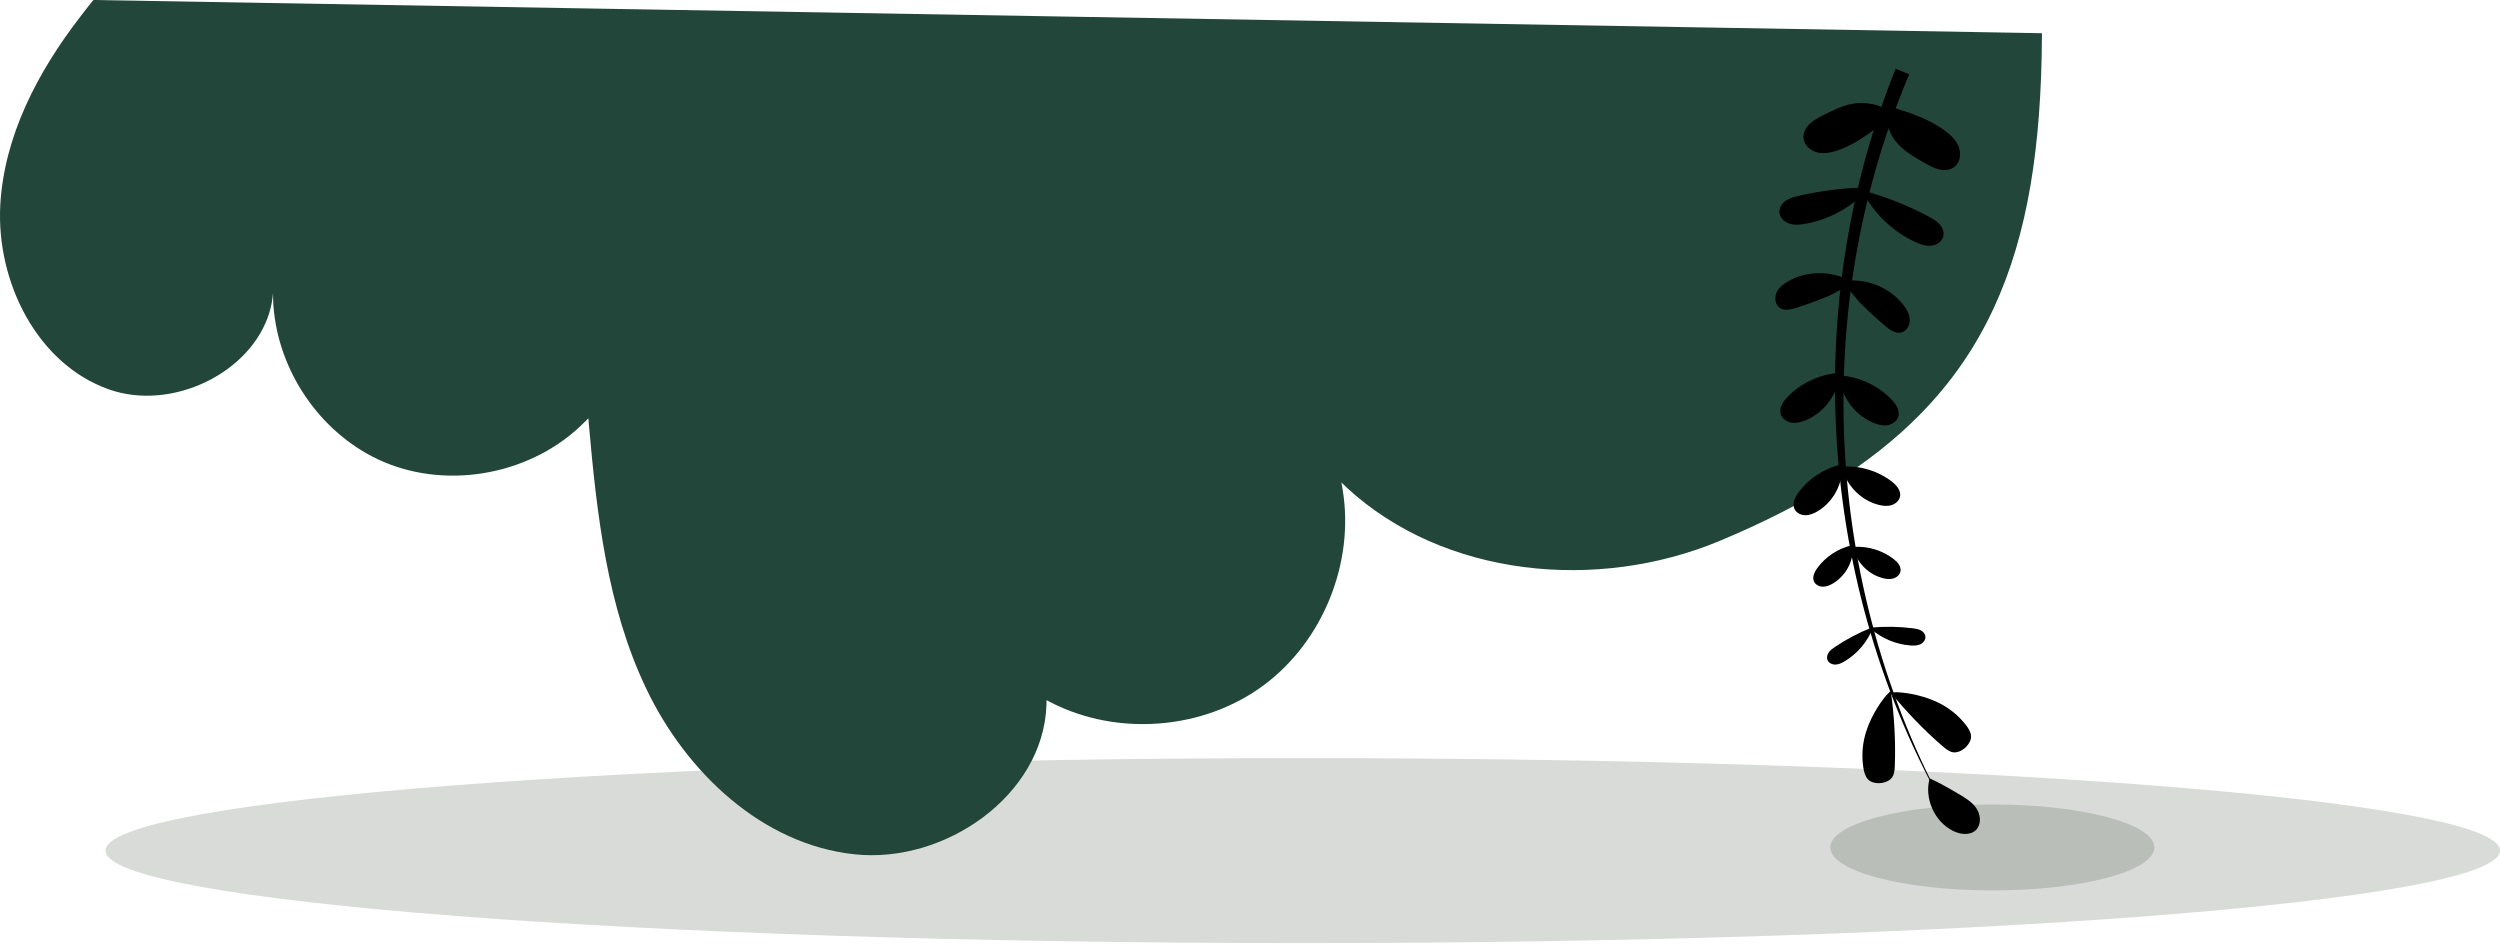
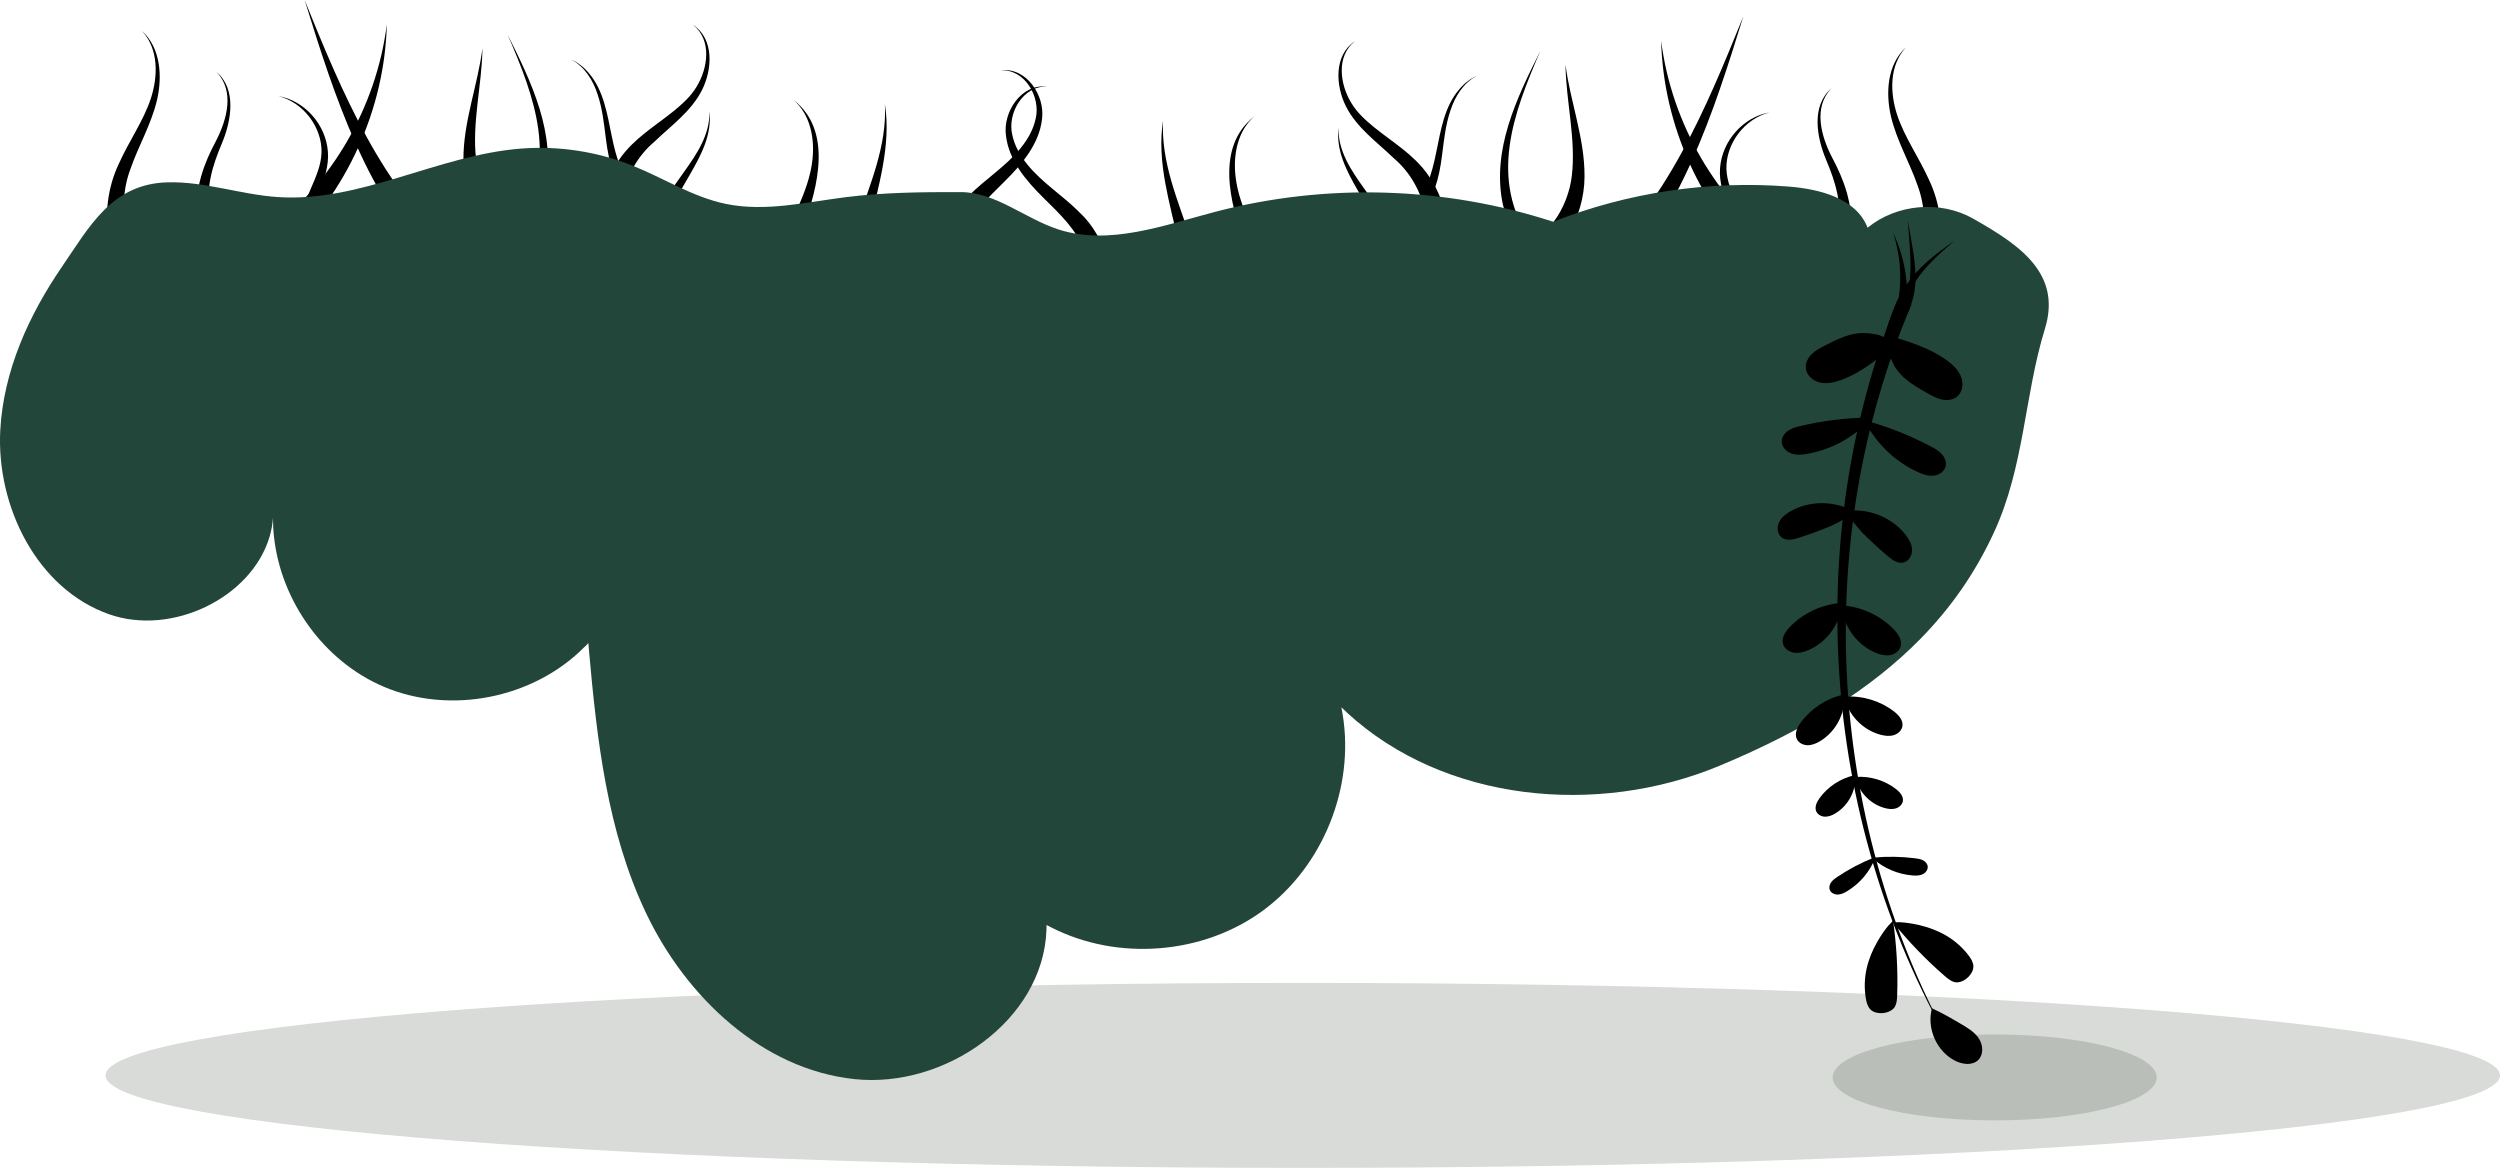
- <svg xmlns="http://www.w3.org/2000/svg" id="Camada_1" data-name="Camada 1" viewBox="0 0 1401.99 528.88">
+ <svg xmlns="http://www.w3.org/2000/svg" id="Camada_1" data-name="Camada 1" viewBox="0 0 1401.99 654.95">
  <defs>
    <style>
      .cls-1 {
        fill: #23463b;
      }

      .cls-2 {
        fill: #3d493a;
        opacity: .2;
      }
    </style>
  </defs>
  <g>
-     <ellipse class="cls-2" cx="730.58" cy="477.01" rx="671.41" ry="51.87" />
-     <path class="cls-1" d="M1145.1,21.43l.03-.62c0-.74,0-1.44-.01-2.18l-13.3-.24L365.7,5.35l-29.7-.5L52.37,0c-2.48,3.04-4.92,6.19-7.33,9.34C21.1,40.4,2.25,76.32.15,115.21c-2.25,42.81,20.64,89.02,61.1,103.22,35.18,12.31,79.62-9.25,89.86-43.29,1.02-3.45,1.73-7.04,1.98-10.72-.01,3.58.17,7.17.59,10.73v.04c3.99,35.95,27.94,69.48,61.35,83.78,37.34,15.96,83.96,6.71,112.55-22.03.57-.48,1.1-1,1.59-1.56.25-.26.53-.52.78-.82.02.35.08.74.1,1.09.04.74.13,1.45.17,2.19v.04c4.5,50.72,10.25,102.35,32.17,148.28,22.35,46.93,65.04,87.41,116.72,92.92,50.72,5.46,105.91-32.96,107.74-83.58.02-.43.04-.85.02-1.28.02-.5.05-1.05.03-1.55.46.25.91.47,1.37.69.38.25.76.42,1.14.6,37.31,19.11,85.39,15.37,119.13-9.58,33.34-24.66,51.09-68.69,44.45-109.58-.18-1.18-.4-2.31-.61-3.49-.07-.24-.09-.51-.16-.75.19.16.37.37.56.53.82.82,1.68,1.6,2.53,2.38v.04c54.45,50.19,140.29,58.46,208.91,29.89,49.01-20.42,85.67-43.64,112.68-71.13,17.57-17.89,31.07-37.61,41.2-59.54,19.31-41.58,26.58-91.12,26.99-151.3Z" />
+     <ellipse class="cls-2" cx="730.58" cy="603.08" rx="671.41" ry="51.87" />
+     <g>
+       <path d="M149.28,130.53c36.26-27.02,61.75-70.02,67.65-116.88-1.16,47.21-22.26,94.57-58.53,127.86-7.49,6.49-16.89-4.78-9.12-10.98h0Z" />
+       <path d="M298.62,142.55c-24.94-3.15-38.71-29.99-38.74-52.73-.06-11.02,2.02-21.59,4.35-31.88,2.34-10.3,4.99-20.44,6.33-30.9-.27,20.68-5.98,41.85-3.56,62.35,1.94,17.33,14.3,38.66,32.75,38.92,10.27.35,9.1,15.48-1.14,14.23h0Z" />
+       <path d="M246.46,152.32C205.7,110.89,187.58,54.02,170.83,0c10.59,26.17,21.35,52.37,34.85,76.91,13.44,24.48,29.86,47.32,50.54,64.99,7.27,6.6-2.65,17.26-9.76,10.42h0Z" />
+       <path d="M342.01,150.46c-9.11-19.79-6.86-43.99,5.71-61.64,7.97-11.31,19.74-18.17,30.04-26.5,4.92-4.04,9.67-8.29,12.84-13.62,6.4-10.32,8.77-26.24-1.93-34.76,11.89,7.88,10.83,24.96,5.06,36.46-6.05,12.11-17.5,20.12-26.83,29.15-18.4,15.59-24.37,43.42-12.2,64.37,4.64,8.65-8.3,15.39-12.69,6.53h0Z" />
+       <path d="M466.44,147.21c-22.84-6.32-63.68-17.44-86.09-23.63-27.98-6.02-37.16-18.01-40.58-45.87-1.08-8.51-1.95-16.83-4.65-24.82-2.55-7.89-7.23-15.55-14.89-19.56,3.9,1.71,7.34,4.46,10.08,7.78,16.36,19.26,7.9,51.73,28.99,67.45,9.9,6.23,24.07,6.94,35.4,9.72,15.99,3.21,58.54,11.74,75.03,15.05,9.43,2.16,6.23,16.19-3.29,13.89h0Z" />
+       <path d="M479.52,197.44c-11.63-23.22-6.44-49.17,1.07-72.09,7.22-21.95,16.87-43.39,15.66-66.92,1.84,11.48.86,23.34-1.2,34.83-3.98,22.38-12.14,44.66-11.39,67.33.29,10.91,2.79,21.44,8.28,29.83,5.2,8.55-7.73,15.92-12.42,7.03h0Z" />
+       <path d="M530.14,170.63c-8.84-21.03-2.98-45.95,13.27-60.99,9.49-9.47,20.72-16.35,29-26.62,3.97-4.9,7.15-10.46,8.41-16.59,2.86-11.95-6-27.7-19.59-26.99,14.38-1.89,25.02,14.21,23.11,27.53-1.64,13.95-11.39,25.28-20.89,34.69-9.43,9.31-18.98,18.31-22.65,29.45-3.9,11.07-2.91,23.68,2.28,33.52,4.35,8.86-8.95,15.1-12.95,6h0Z" />
+       <path d="M454.87,199.45c-20.64-10.12-24.36-37.11-17.86-56.91,5.31-18.03,16.56-34.27,18.59-52.82,1.37-12.02-1.09-25.53-10.71-33.75,22.14,17.03,13.83,48.78,5.69,71.12-3.84,11.8-7.35,23.63-5.81,34.77,1.31,10.24,5.92,20.81,15.87,24.54,9.04,3.82,3.19,17.17-5.77,13.06h0Z" />
+       <path d="M388.22,206.37c-12.88-22.36-27.05-47.87-22.52-74.95,2.16-13.34,10.27-24.37,17.83-34.91,7.28-10.19,14.78-21.21,14.31-34.28,3.05,25.98-23.74,45.5-25.07,70.15-1.69,24.82,13.57,46.54,27.41,66.21,5.5,8.14-6.7,16.16-11.97,7.78h0Z" />
+       <path d="M316.23,233.39c-28.59-30.12-53.22-66.98-26.46-107.14,23.98-34.84,10.14-71.78-5.19-106.99,13.34,26.5,27.64,55.97,21.06,86.48-7.83,29.58-27.6,41.3-13.13,74.97,7.36,16.85,20.84,29.88,34,42.79,6.72,6.91-3.54,16.94-10.29,9.89h0Z" />
+       <path d="M235.71,183.32c-14.03-3.82-29.09-7.82-42.36-16.48-13.21-8.66-23.87-22.84-24.53-39.12-.96-15.19,11.21-27.84,11.5-42.43.22-13.77-9.94-27.77-24.18-31.4,14.48,2.46,26.65,15.81,27.75,31.29.61,7.85-2.13,15.28-4.44,22.09-9.22,21.13.32,39.86,19.45,50.41,11.87,6.45,25.72,9.1,39.98,11.72,9.56,2.03,6.42,16.21-3.16,13.92h0Z" />
+       <path d="M172.14,178c-31.42-.59-59.43-26.39-61.42-57.41-1.72-14.68,3.74-29.19,10.46-41.66,6.04-11.79,10.62-27.85.23-38.59,11.54,9.88,8.22,27.62,3.05,40-5.4,12.7-9.36,25.71-6.66,39.35,3.84,25.98,28.62,45.7,54.22,44.03,9.87-.22,10.04,14.31.12,14.27h0Z" />
+       <path d="M80.88,173.62c-20.99-21.38-26.96-54.98-14.24-81.8,5.78-12.84,13.76-23.93,17.94-36.55,4.05-12.42,4.51-27.7-4.96-37.92,10.58,9.57,11.49,25.69,8.4,38.87-3.29,13.71-10.46,25.79-14.76,38.25-9.02,23.63-1.68,52.6,17.38,68.74,7.27,6.59-2.66,17.27-9.76,10.41h0Z" />
+     </g>
+     <g>
+       <path d="M999.21,139.7c-36.26-27.02-61.75-70.02-67.65-116.88,1.16,47.21,22.26,94.57,58.53,127.86,7.49,6.49,16.89-4.78,9.12-10.98h0Z" />
+       <path d="M849.86,151.71c24.94-3.15,38.71-29.99,38.74-52.73.06-11.02-2.02-21.59-4.35-31.88-2.34-10.3-4.99-20.44-6.33-30.9.27,20.68,5.98,41.85,3.56,62.35-1.94,17.33-14.3,38.66-32.75,38.92-10.27.35-9.1,15.48,1.14,14.23h0Z" />
+       <path d="M902.03,161.48c40.76-41.43,58.88-98.3,75.63-152.32-10.59,26.17-21.35,52.37-34.85,76.91-13.44,24.48-29.86,47.32-50.54,64.99-7.27,6.6,2.65,17.26,9.76,10.42h0Z" />
+       <path d="M806.48,159.62c9.11-19.79,6.86-43.99-5.71-61.64-7.97-11.31-19.74-18.17-30.04-26.5-4.92-4.04-9.67-8.29-12.84-13.62-6.4-10.32-8.77-26.24,1.93-34.76-11.89,7.88-10.83,24.96-5.06,36.46,6.05,12.11,17.5,20.12,26.83,29.15,18.4,15.59,24.37,43.42,12.2,64.37-4.64,8.65,8.3,15.39,12.69,6.53h0Z" />
+       <path d="M682.05,156.38c22.84-6.32,63.68-17.44,86.09-23.63,27.98-6.02,37.16-18.01,40.58-45.87,1.08-8.51,1.95-16.83,4.65-24.82,2.55-7.89,7.23-15.55,14.89-19.56-3.9,1.71-7.34,4.46-10.08,7.78-16.36,19.26-7.9,51.73-28.99,67.45-9.9,6.23-24.07,6.94-35.4,9.72-15.99,3.21-58.54,11.74-75.03,15.05-9.43,2.16-6.23,16.19,3.29,13.89h0Z" />
+       <path d="M668.97,206.6c11.63-23.22,6.44-49.17-1.07-72.09-7.22-21.95-16.87-43.39-15.66-66.92-1.84,11.48-.86,23.34,1.2,34.83,3.98,22.38,12.14,44.66,11.39,67.33-.29,10.91-2.79,21.44-8.28,29.83-5.2,8.55,7.73,15.92,12.42,7.03h0Z" />
+       <path d="M618.35,179.79c8.84-21.03,2.98-45.95-13.27-60.99-9.49-9.47-20.72-16.35-29-26.62-3.97-4.9-7.15-10.46-8.41-16.59-2.86-11.95,6-27.7,19.59-26.99-14.38-1.89-25.02,14.21-23.11,27.53,1.64,13.95,11.39,25.28,20.89,34.69,9.43,9.31,18.98,18.31,22.65,29.45,3.9,11.07,2.91,23.68-2.28,33.52-4.35,8.86,8.95,15.1,12.95,6h0Z" />
+       <path d="M693.61,208.61c20.64-10.12,24.36-37.11,17.86-56.91-5.31-18.03-16.56-34.27-18.59-52.82-1.37-12.02,1.09-25.53,10.71-33.75-22.14,17.03-13.83,48.78-5.69,71.12,3.84,11.8,7.35,23.63,5.81,34.77-1.31,10.24-5.92,20.81-15.87,24.54-9.04,3.82-3.19,17.17,5.77,13.06h0Z" />
+       <path d="M760.27,215.53c12.88-22.36,27.05-47.87,22.52-74.95-2.16-13.34-10.27-24.37-17.83-34.91-7.28-10.19-14.78-21.21-14.31-34.28-3.05,25.98,23.74,45.5,25.07,70.15,1.69,24.82-13.57,46.54-27.41,66.21-5.5,8.14,6.7,16.16,11.97,7.78h0Z" />
+       <path d="M832.26,242.55c28.59-30.12,53.22-66.98,26.46-107.14-23.98-34.84-10.14-71.78,5.19-106.99-13.34,26.5-27.64,55.97-21.06,86.48,7.83,29.58,27.6,41.3,13.13,74.97-7.36,16.85-20.84,29.88-34,42.79-6.72,6.91,3.54,16.94,10.29,9.89h0Z" />
+       <path d="M912.77,192.48c14.03-3.82,29.09-7.82,42.36-16.48,13.21-8.66,23.87-22.84,24.53-39.12.96-15.19-11.21-27.84-11.5-42.43-.22-13.77,9.94-27.77,24.18-31.4-14.48,2.46-26.65,15.81-27.75,31.29-.61,7.85,2.13,15.28,4.44,22.09,9.22,21.13-.32,39.86-19.45,50.41-11.87,6.45-25.72,9.1-39.98,11.72-9.56,2.03-6.42,16.21,3.16,13.92h0Z" />
+       <path d="M976.35,187.16c31.42-.59,59.43-26.39,61.42-57.41,1.72-14.68-3.74-29.19-10.46-41.66-6.04-11.79-10.62-27.85-.23-38.59-11.54,9.88-8.22,27.62-3.05,40,5.4,12.7,9.36,25.71,6.66,39.35-3.84,25.98-28.62,45.7-54.22,44.03-9.87-.22-10.04,14.31-.12,14.27h0Z" />
+       <path d="M1067.61,182.79c20.99-21.38,26.96-54.98,14.24-81.8-5.78-12.84-13.76-23.93-17.94-36.55-4.05-12.42-4.51-27.7,4.96-37.92-10.58,9.57-11.49,25.69-8.4,38.87,3.29,13.71,10.46,25.79,14.76,38.25,9.02,23.63,1.68,52.6-17.38,68.74-7.27,6.59,2.66,17.27,9.76,10.41h0Z" />
+     </g>
+     <path class="cls-1" d="M1141.84,149.74c-7.92-10.97-21.46-19.29-35.34-27.15-18.31-10.37-42.91-8.24-59.17,5.12-6.31-16.47-26.8-21.73-44.39-23.1-44.72-3.49-90.21,3.32-131.94,19.75-60.91-19.86-127.54-21.81-189.51-5.57-29,7.6-59.5,19.12-88.02,9.85-18.73-6.09-35.03-20.86-54.73-20.91-21.44-.05-42.94.15-64.21,2.81-22.53,2.83-45.42,8.41-67.65,3.77-18.48-3.86-34.75-14.46-52.28-21.46-19.8-7.9-41.42-11.18-62.67-9.5-46.41,3.66-89.91,30.34-136.35,27.15-20.74-1.43-40.93-8.83-61.71-8.25-31.11.87-43.64,24.71-59.16,47.4C16.12,176.79,1.95,208.03.15,241.28c-2.25,42.81,20.64,89.02,61.1,103.22,35.18,12.31,79.62-9.25,89.86-43.29,1.02-3.45,1.73-7.04,1.98-10.72-.01,3.58.17,7.17.59,10.73v.04c3.99,35.95,27.94,69.48,61.35,83.78,37.34,15.96,83.96,6.71,112.55-22.03.57-.48,1.1-1,1.59-1.56.25-.26.53-.52.78-.82.02.35.08.74.1,1.09.04.74.13,1.45.17,2.19v.04c4.5,50.72,10.25,102.35,32.17,148.28,22.35,46.93,65.04,87.41,116.72,92.92,50.72,5.46,105.91-32.96,107.74-83.58.02-.43.04-.85.02-1.28.02-.5.05-1.05.03-1.55.46.25.91.47,1.37.69.38.25.76.42,1.14.6,37.31,19.11,85.39,15.37,119.13-9.58,33.34-24.66,51.09-68.69,44.45-109.58-.18-1.18-.4-2.31-.61-3.49-.07-.24-.09-.51-.16-.75.19.16.37.37.56.53.82.82,1.68,1.6,2.53,2.38v.04c54.45,50.19,140.29,58.46,208.91,29.89,49.01-20.42,85.67-43.64,112.68-71.13,17.57-17.89,31.07-37.61,41.2-59.54,17.23-37.12,17.06-76.65,28.7-114.49,4.39-14.26,1.69-25.35-4.97-34.57Z" />
  </g>
  <g>
-     <ellipse class="cls-2" cx="1117.3" cy="475.23" rx="90.86" ry="24.09" />
-     <path d="M1096.12,462.7c-72.81-126.81-82.51-286.73-25.43-421.05,0,0-7.61-3.1-7.61-3.1-55.14,136.79-42.63,297.89,33.04,424.15h0Z" />
-     <path d="M1066.11,82.47c3.92,3.65,8.63,6.33,13.29,8.97,2.6,1.47,5.25,2.96,8.17,3.61,2.92.65,6.2.34,8.54-1.52,3.15-2.49,3.8-7.24,2.41-11.01-1.39-3.77-4.41-6.7-7.63-9.1-9.44-7.06-20.98-10.6-32.27-14.02-.27-.08-1.04,3.78-1.08,4.14-.16,1.33.08,2.49.14,3.8.13,3.06,1.64,5.1,2.8,7.76,1.22,2.8,3.41,5.3,5.63,7.37Z" />
-     <path d="M1060.55,65.06c.41-.34-3.85-3.97-4.28-4.26-1.74-1.15-3.16-1.78-5.23-2.22-4.54-.96-9.32-1.12-13.85-.04-5.21,1.25-10.04,3.7-14.82,6.12-2.67,1.35-5.37,2.74-7.53,4.81s-3.71,4.98-3.46,7.95c.34,4,3.93,7.17,7.84,8.09,3.91.92,8.02.02,11.8-1.33,11.1-3.97,20.43-11.63,29.52-19.14Z" />
-     <path d="M1044.52,107.33c6.31,12.33,16.82,22.45,29.37,28.29,2.79,1.3,5.8,2.41,8.87,2.18,3.07-.23,6.2-2.13,6.99-5.1.65-2.42-.37-5.05-2.03-6.92-1.66-1.87-3.89-3.13-6.11-4.31-11.44-6.08-23.54-10.92-36.01-14.39-.52,1.11,0,2.59,1.1,3.13" />
-     <path d="M1048.08,105.67c-9.25,10.3-22,17.4-35.63,19.84-3.03.54-6.22.85-9.13-.16-2.91-1.01-5.45-3.64-5.45-6.72,0-2.51,1.65-4.78,3.74-6.17,2.09-1.39,4.57-2.03,7.01-2.6,12.61-2.95,25.54-4.53,38.5-4.69.22,1.21-.66,2.51-1.86,2.74" />
-     <path d="M1048.81,352.32c6.19,5.6,14.29,9.06,22.62,9.66,1.85.13,3.78.12,5.47-.67,1.68-.79,3.04-2.53,2.85-4.37-.15-1.5-1.29-2.77-2.63-3.47s-2.87-.93-4.36-1.12c-7.75-.98-15.6-1.12-23.38-.4-.06.74.55,1.46,1.29,1.53" />
-     <path d="M1050.36,352.02c-3.01,7.79-8.68,14.52-15.84,18.81-1.59.95-3.33,1.81-5.18,1.86-1.86.05-3.85-.89-4.51-2.62-.54-1.41-.09-3.05.78-4.28.88-1.23,2.14-2.12,3.39-2.97,6.48-4.36,13.43-8.02,20.7-10.89.38.63.16,1.55-.46,1.95" />
-     <path d="M1057.4,182.94c2.49,2.1,5.54,4.29,8.72,3.55,3.07-.71,4.96-4.09,4.85-7.24-.11-3.15-1.8-6.03-3.76-8.5-7.54-9.47-20.12-14.65-32.14-13.24-2.56.57,7.76,12.03,8.13,12.4,4.55,4.53,9.29,8.88,14.19,13.02Z" />
-     <path d="M1007.45,172.61c-3.11,1-6.76,1.86-9.42-.03-2.57-1.82-3.03-5.67-1.73-8.54,1.3-2.87,3.95-4.89,6.71-6.43,10.57-5.89,24.18-5.9,34.76-.03,2.15,1.5-11.75,8.18-12.23,8.38-5.93,2.46-11.96,4.68-18.08,6.65Z" />
-     <path d="M1031.93,213.9c1.81,10.18,9.07,19.23,18.62,23.2,2.5,1.04,5.24,1.76,7.92,1.34,2.68-.42,5.28-2.17,6.07-4.76,1.07-3.49-1.28-7.07-3.81-9.69-7.49-7.74-17.87-12.61-28.61-13.41" />
-     <path d="M1031.26,212.48c-1.81,10.18-9.07,19.23-18.62,23.2-2.5,1.04-5.24,1.76-7.92,1.34-2.68-.42-5.28-2.17-6.07-4.76-1.07-3.49,1.28-7.07,3.81-9.69,7.49-7.74,17.87-12.61,28.61-13.41" />
-     <path d="M1033.8,264.7c2.93,8.89,10.6,16.07,19.67,18.4,2.38.61,4.92.9,7.27.18,2.35-.72,4.45-2.62,4.83-5.04.51-3.26-2.05-6.17-4.66-8.19-7.71-5.97-17.64-9-27.37-8.34" />
-     <path d="M1033.01,263.52c-.31,9.36-5.65,18.4-13.7,23.19-2.11,1.25-4.47,2.25-6.92,2.22-2.45-.03-5.01-1.26-6.05-3.48-1.41-2.99.23-6.5,2.17-9.17,5.72-7.9,14.4-13.59,23.92-15.7" />
-     <path d="M1039.79,309.16c2.4,7.29,8.68,13.16,16.11,15.07,1.95.5,4.03.74,5.95.15,1.92-.59,3.65-2.15,3.96-4.13.42-2.67-1.68-5.05-3.82-6.71-6.31-4.89-14.45-7.37-22.42-6.83" />
-     <path d="M1039.15,308.19c-.25,7.67-4.63,15.07-11.22,19-1.73,1.03-3.66,1.84-5.67,1.82-2.01-.02-4.1-1.03-4.96-2.85-1.15-2.45.19-5.32,1.78-7.52,4.68-6.47,11.8-11.14,19.59-12.86" />
-     <path d="M1082.13,436.52c-3.08,11.19,2.66,24.16,13.01,29.39,4.13,2.09,9.68,2.79,12.97-.46,3.1-3.06,2.7-8.41.31-12.04-2.39-3.63-6.28-5.96-10.04-8.16-5.42-3.18-10.84-6.35-16.25-8.74Z" />
-     <path d="M1053.77,439.21c-2.41.05-4.78-.63-6.2-2.15-1.64-1.74-2.23-4.19-2.6-6.54-1.75-11.35.93-21.66,6.58-31.5,1.79-3.12,3.82-6.12,6.1-8.91.29-.35,2.71-2.56,2.65-2.99,1.96,13.92,2.81,27.88,2.32,41.94-.07,2-.18,4.06-.96,5.9-1.13,2.67-4.55,4.17-7.89,4.24Z" />
-     <path d="M1102.7,418.73c1.68-1.73,2.78-3.93,2.64-6.01-.16-2.38-1.55-4.49-3.03-6.35-7.13-9-16.51-14.05-27.56-16.6-3.51-.81-7.09-1.36-10.68-1.58-.45-.03-3.72.24-3.99-.09,8.87,10.9,18.53,21.03,29.17,30.23,1.52,1.31,3.09,2.63,4.98,3.31,2.73.99,6.15-.5,8.47-2.9Z" />
+     <ellipse class="cls-2" cx="1118.61" cy="604.21" rx="90.86" ry="24.09" />
+     <path d="M1097.43,591.68c-72.81-126.81-82.51-286.73-25.43-421.05,0,0-7.61-3.1-7.61-3.1-55.14,136.79-42.63,297.89,33.04,424.15h0Z" />
+     <path d="M1067.42,211.45c3.92,3.65,8.63,6.33,13.29,8.97,2.6,1.47,5.25,2.96,8.17,3.61,2.92.65,6.2.34,8.54-1.52,3.15-2.49,3.8-7.24,2.41-11.01-1.39-3.77-4.41-6.7-7.63-9.1-9.44-7.06-20.98-10.6-32.27-14.02-.27-.08-1.04,3.78-1.08,4.14-.16,1.33.08,2.49.14,3.8.13,3.06,1.64,5.1,2.8,7.76,1.22,2.8,3.41,5.3,5.63,7.37Z" />
+     <path d="M1061.85,194.04c.41-.34-3.85-3.97-4.28-4.26-1.74-1.15-3.16-1.78-5.23-2.22-4.54-.96-9.32-1.12-13.85-.04-5.21,1.25-10.04,3.7-14.82,6.12-2.67,1.35-5.37,2.74-7.53,4.81-2.15,2.07-3.71,4.98-3.46,7.95.34,4,3.93,7.17,7.84,8.09,3.91.92,8.02.02,11.8-1.33,11.1-3.97,20.43-11.63,29.52-19.14Z" />
+     <path d="M1045.83,236.3c6.31,12.33,16.82,22.45,29.37,28.29,2.79,1.3,5.8,2.41,8.87,2.18,3.07-.23,6.2-2.13,6.99-5.1.65-2.42-.37-5.05-2.03-6.92s-3.89-3.13-6.11-4.31c-11.44-6.08-23.54-10.92-36.01-14.39-.52,1.11,0,2.59,1.1,3.13" />
+     <path d="M1049.39,234.64c-9.25,10.3-22,17.4-35.63,19.84-3.03.54-6.22.85-9.13-.16s-5.45-3.64-5.45-6.72c0-2.51,1.65-4.78,3.74-6.17,2.09-1.39,4.57-2.03,7.01-2.6,12.61-2.95,25.54-4.53,38.5-4.69.22,1.21-.66,2.51-1.86,2.74" />
+     <path d="M1050.11,481.3c6.19,5.6,14.29,9.06,22.62,9.66,1.85.13,3.78.12,5.47-.67,1.68-.79,3.04-2.53,2.85-4.37-.15-1.5-1.29-2.77-2.63-3.47-1.34-.7-2.87-.93-4.36-1.12-7.75-.98-15.6-1.12-23.38-.4-.06.74.55,1.46,1.29,1.53" />
+     <path d="M1051.67,480.99c-3.01,7.79-8.68,14.52-15.84,18.81-1.59.95-3.33,1.81-5.18,1.86-1.86.05-3.85-.89-4.51-2.62-.54-1.41-.09-3.05.78-4.28.88-1.23,2.14-2.12,3.39-2.97,6.48-4.36,13.43-8.02,20.7-10.89.38.63.16,1.55-.46,1.95" />
+     <path d="M1058.71,311.92c2.49,2.1,5.54,4.29,8.72,3.55,3.07-.71,4.96-4.09,4.85-7.24-.11-3.15-1.8-6.03-3.76-8.5-7.54-9.47-20.12-14.65-32.14-13.24-2.56.57,7.76,12.03,8.13,12.4,4.55,4.53,9.29,8.88,14.19,13.02Z" />
+     <path d="M1008.76,301.59c-3.11,1-6.76,1.86-9.42-.03-2.57-1.82-3.03-5.67-1.73-8.54,1.3-2.87,3.95-4.89,6.71-6.43,10.57-5.89,24.18-5.9,34.76-.03,2.15,1.5-11.75,8.18-12.23,8.38-5.93,2.46-11.96,4.68-18.08,6.65Z" />
+     <path d="M1033.24,342.87c1.81,10.18,9.07,19.23,18.62,23.2,2.5,1.04,5.24,1.76,7.92,1.34,2.68-.42,5.28-2.17,6.07-4.76,1.07-3.49-1.28-7.07-3.81-9.69-7.49-7.74-17.87-12.61-28.61-13.41" />
+     <path d="M1032.56,341.46c-1.81,10.18-9.07,19.23-18.62,23.2-2.5,1.04-5.24,1.76-7.92,1.34-2.68-.42-5.28-2.17-6.07-4.76-1.07-3.49,1.28-7.07,3.81-9.69,7.49-7.74,17.87-12.61,28.61-13.41" />
+     <path d="M1035.1,393.68c2.93,8.89,10.6,16.07,19.67,18.4,2.38.61,4.92.9,7.27.18,2.35-.72,4.45-2.62,4.83-5.04.51-3.26-2.05-6.17-4.66-8.19-7.71-5.97-17.64-9-27.37-8.34" />
+     <path d="M1034.31,392.5c-.31,9.36-5.65,18.4-13.7,23.19-2.11,1.25-4.47,2.25-6.92,2.22s-5.01-1.26-6.05-3.48c-1.41-2.99.23-6.5,2.17-9.17,5.72-7.9,14.4-13.59,23.92-15.7" />
+     <path d="M1041.1,438.14c2.4,7.29,8.68,13.16,16.11,15.07,1.95.5,4.03.74,5.95.15,1.92-.59,3.65-2.15,3.96-4.13.42-2.67-1.68-5.05-3.82-6.71-6.31-4.89-14.45-7.37-22.42-6.83" />
+     <path d="M1040.45,437.17c-.25,7.67-4.63,15.07-11.22,19-1.73,1.03-3.66,1.84-5.67,1.82-2.01-.02-4.1-1.03-4.96-2.85-1.15-2.45.19-5.32,1.78-7.52,4.68-6.47,11.8-11.14,19.59-12.86" />
+     <path d="M1083.43,565.49c-3.08,11.19,2.66,24.16,13.01,29.39,4.13,2.09,9.68,2.79,12.97-.46,3.1-3.06,2.7-8.41.31-12.04-2.39-3.63-6.28-5.96-10.04-8.16-5.42-3.18-10.84-6.35-16.25-8.74Z" />
+     <path d="M1055.08,568.19c-2.41.05-4.78-.63-6.2-2.15-1.64-1.74-2.23-4.19-2.6-6.54-1.75-11.35.93-21.66,6.58-31.5,1.79-3.12,3.82-6.12,6.1-8.91.29-.35,2.71-2.56,2.65-2.99,1.96,13.92,2.81,27.88,2.32,41.94-.07,2-.18,4.06-.96,5.9-1.13,2.67-4.55,4.17-7.89,4.24Z" />
+     <path d="M1104.01,547.7c1.68-1.73,2.78-3.93,2.64-6.01-.16-2.38-1.55-4.49-3.03-6.35-7.13-9-16.51-14.05-27.56-16.6-3.51-.81-7.09-1.36-10.68-1.58-.45-.03-3.72.24-3.99-.09,8.87,10.9,18.53,21.03,29.17,30.23,1.52,1.31,3.09,2.63,4.98,3.31,2.73.99,6.15-.5,8.47-2.9Z" />
+     <g>
+       <path d="M1062.86,176.21c4.02-14.6,3.71-30.71-1.22-45.66,6.79,14.2,9.4,30.69,7.1,46.87-.74,4.17-6.84,2.92-5.88-1.21h0Z" />
+       <path d="M1057.5,186.64c7.19-25.92,16.72-36.55,38.54-51.58-4.15,3.5-8.23,7.07-12.03,10.9-7.61,7.52-13.73,16.35-16.85,26.62-1.64,5.02-2.81,10.22-3.84,15.48-.94,4.03-6.85,2.61-5.83-1.42h0Z" />
+       <path d="M1059.49,181.33c6.61-7.62,11.15-16.7,11.72-26.91.75-8.9-.77-21.99-1.32-31.04,0,0,2.63,15.42,2.63,15.42,1.74,10.42,2.99,21.45-.7,31.74-1.78,5.2-4.49,10.01-7.57,14.46-.94,1.36-2.82,1.7-4.18.76-1.46-1-1.73-3.09-.57-4.42h0Z" />
+     </g>
  </g>
</svg>
